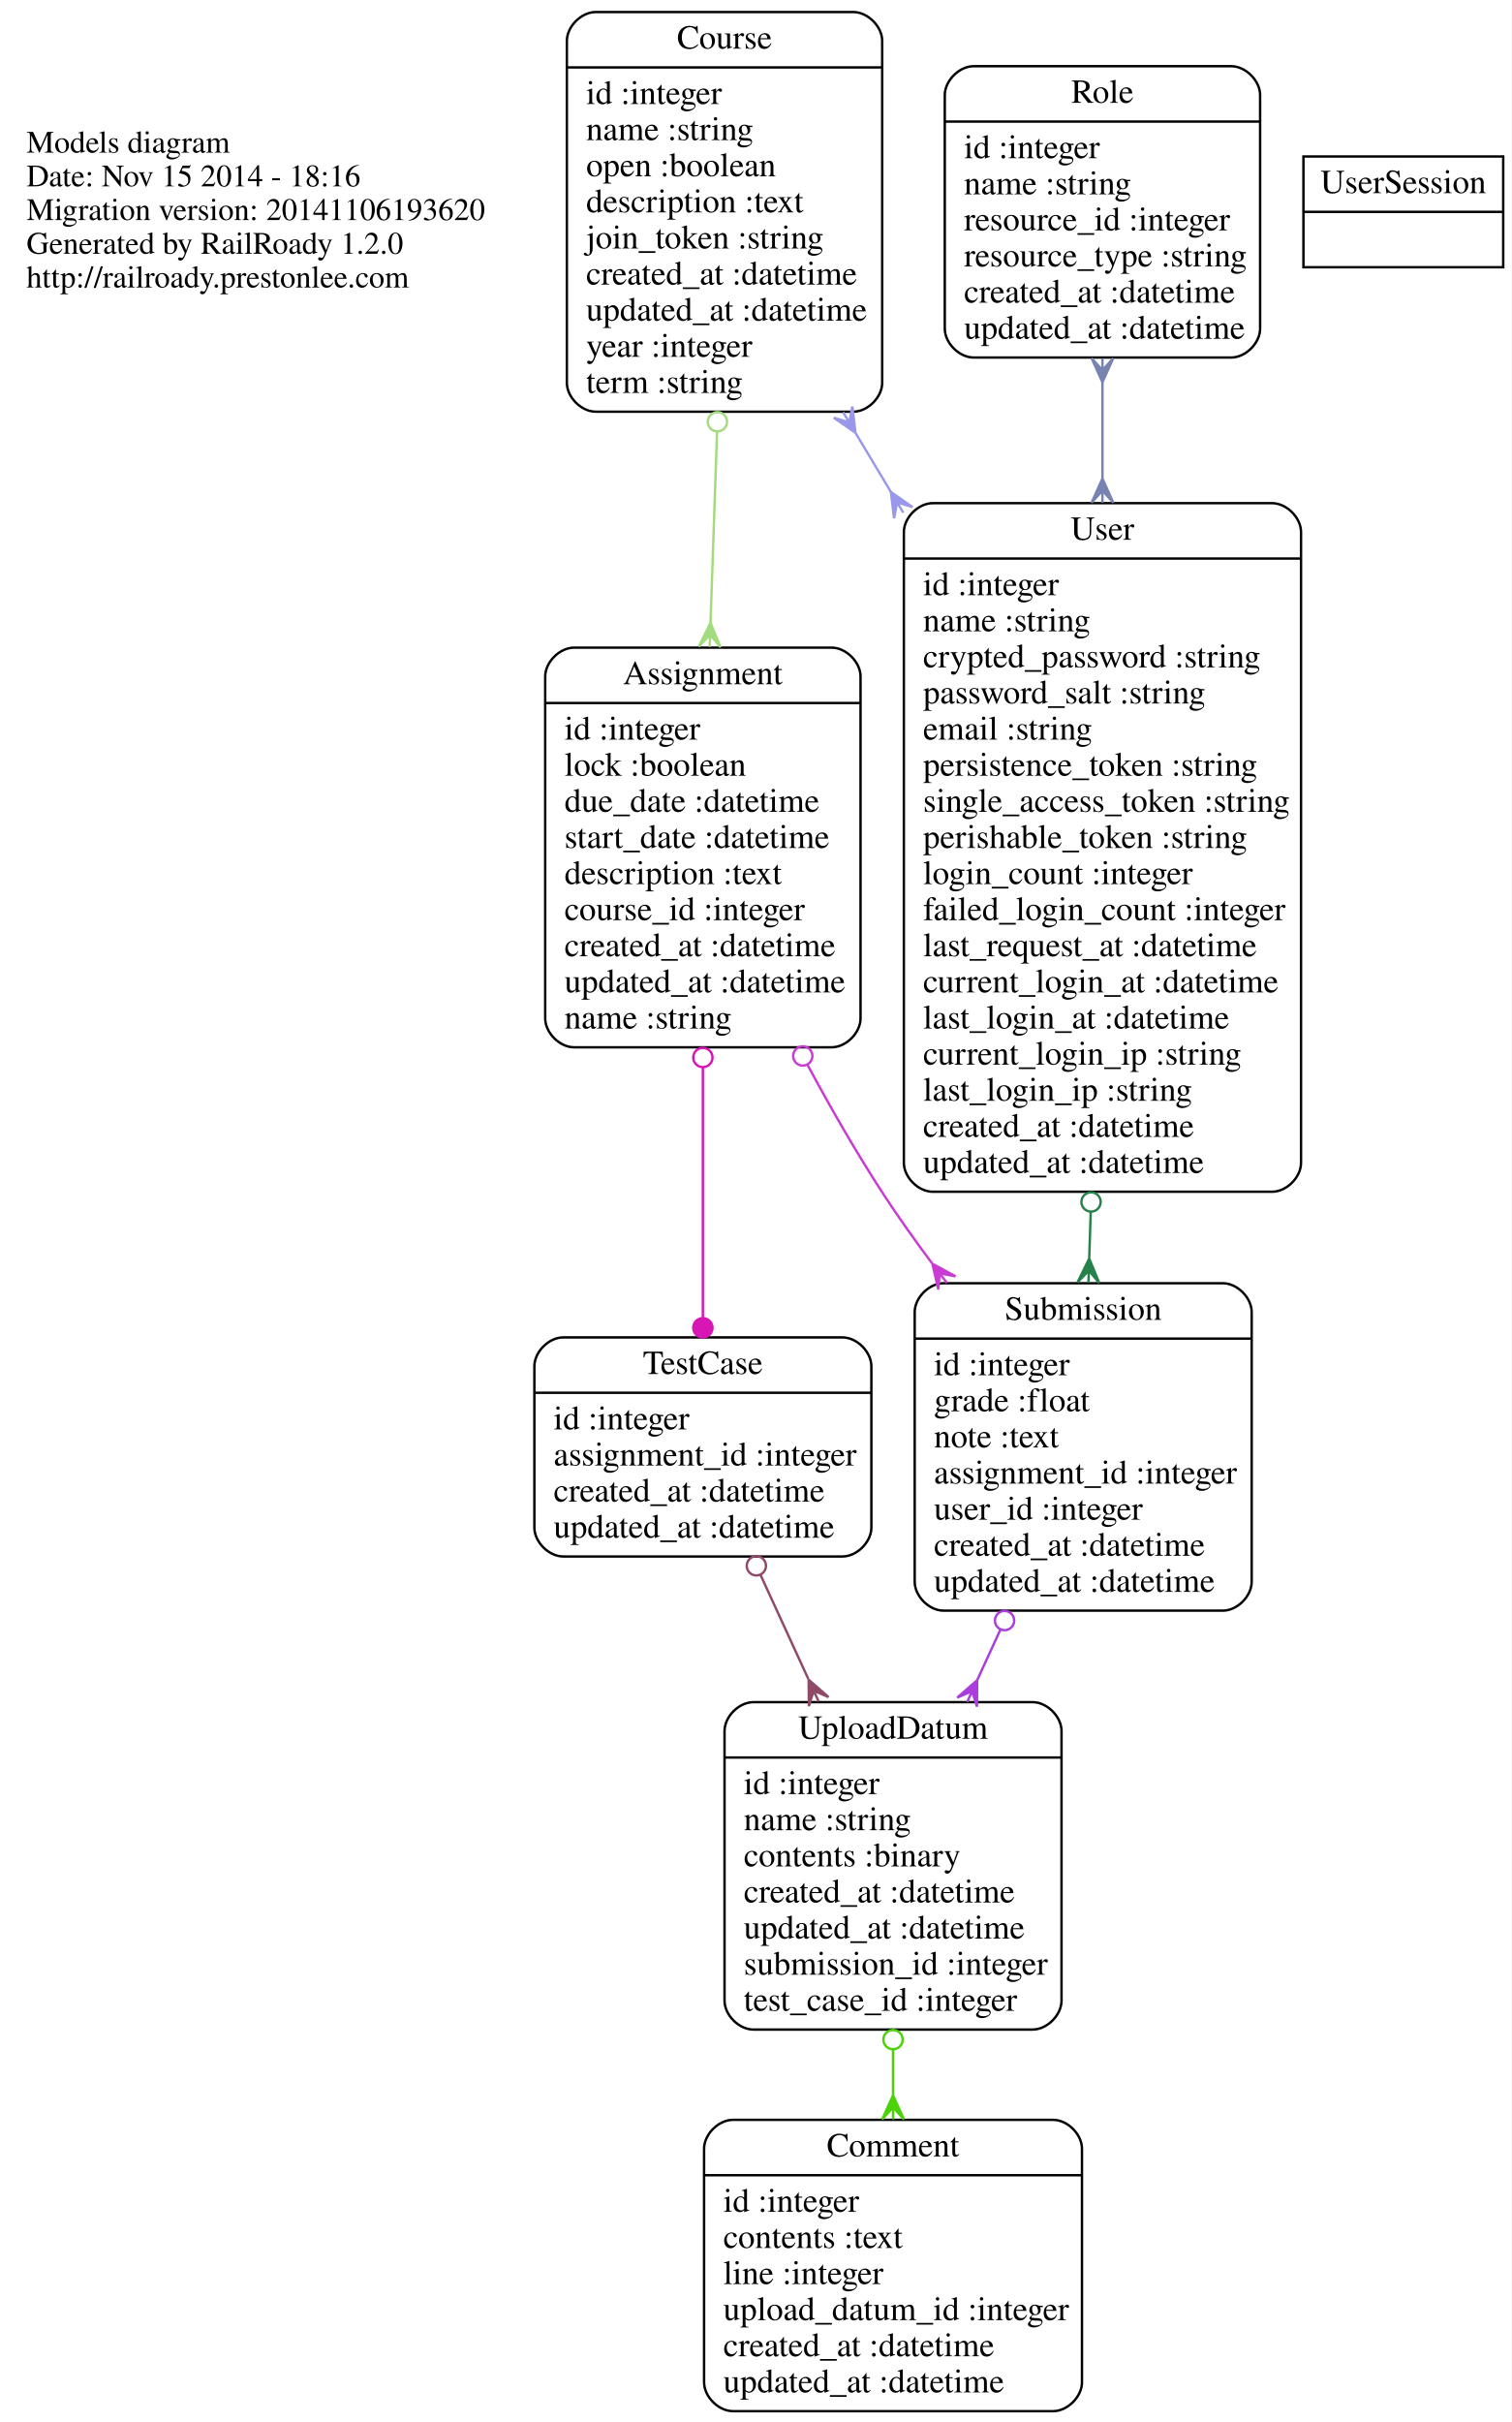
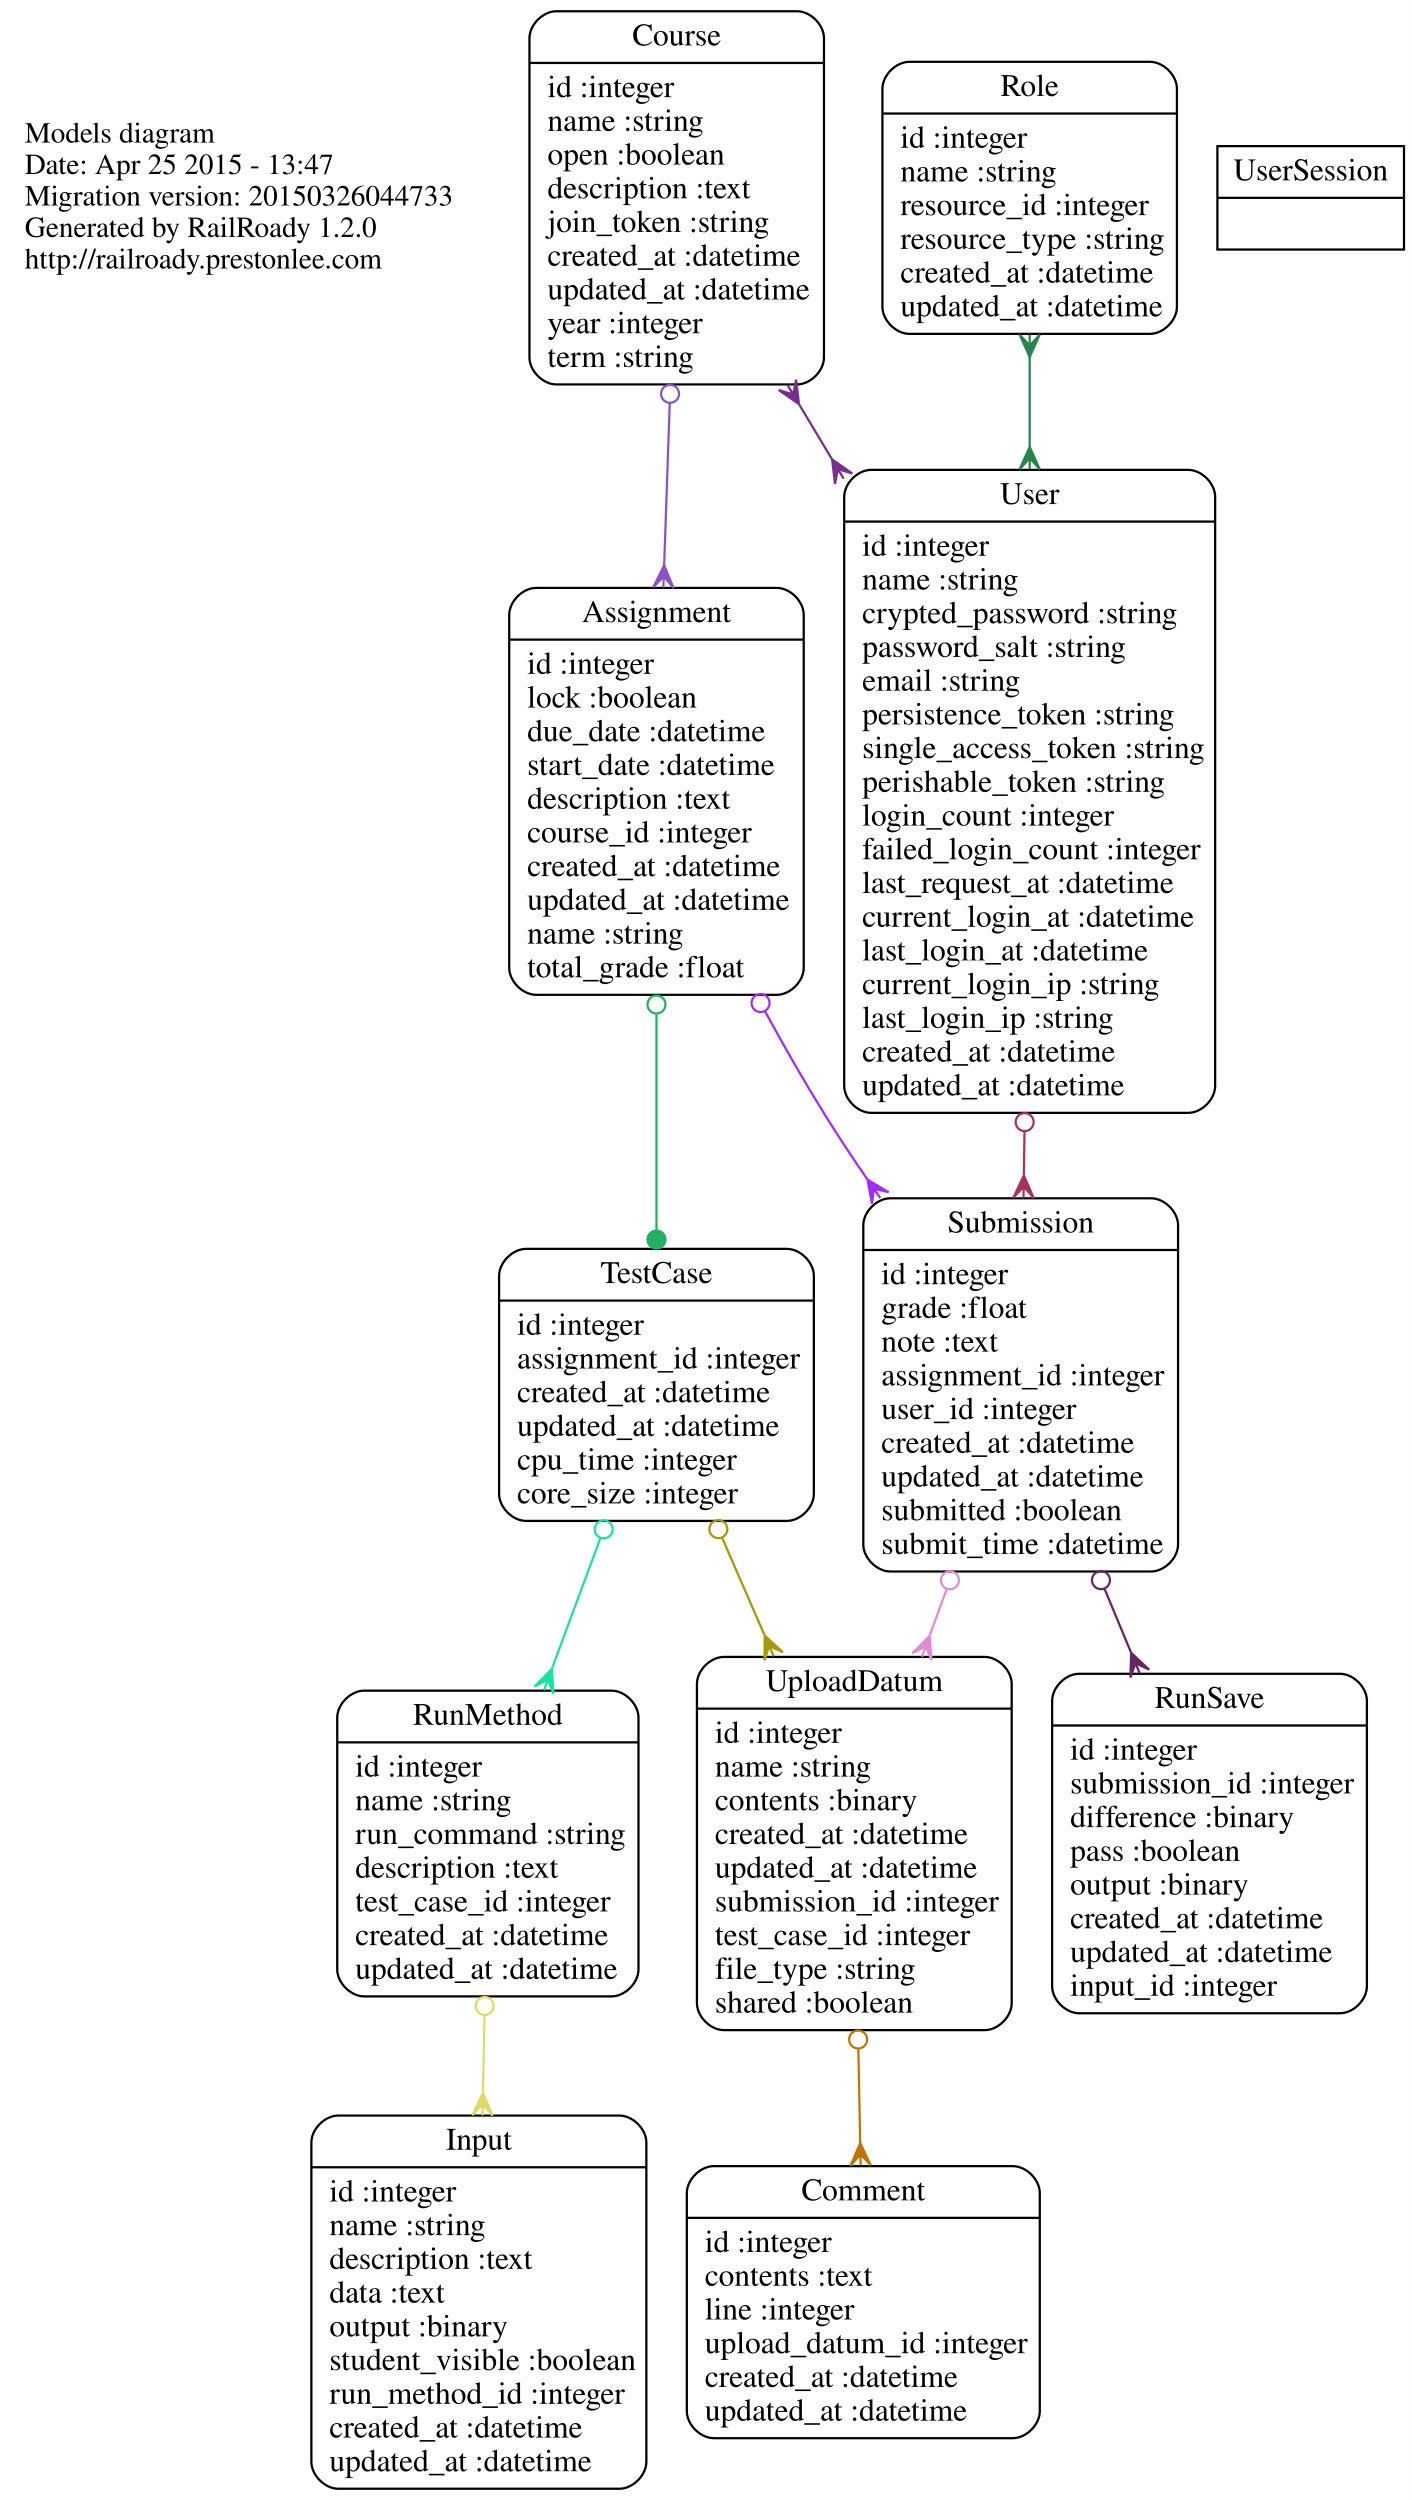
- <svg xmlns="http://www.w3.org/2000/svg" width="628pt" height="1006pt" viewBox="0.00 0.00 628.00 1006.00">
-   <g id="graph0" class="graph" transform="scale(1 1) rotate(0) translate(4 1002)">
-     <polygon fill="white" stroke="none" points="-4,4 -4,-1002 624,-1002 624,4 -4,4" />
+ <svg xmlns="http://www.w3.org/2000/svg" width="628pt" height="1112pt" viewBox="0.00 0.00 628.00 1112.00">
+   <g id="graph0" class="graph" transform="scale(1 1) rotate(0) translate(4 1108)">
+     <polygon fill="white" stroke="none" points="-4,4 -4,-1108 624,-1108 624,4 -4,4" />
    <g id="node1" class="node">
-       <text text-anchor="start" x="7" y="-938.6" font-family="Times,serif" font-size="13.00">Models diagram</text>
-       <text text-anchor="start" x="7" y="-924.6" font-family="Times,serif" font-size="13.00">Date: Nov 15 2014 - 18:16</text>
-       <text text-anchor="start" x="7" y="-910.6" font-family="Times,serif" font-size="13.00">Migration version: 20141106193620</text>
-       <text text-anchor="start" x="7" y="-896.6" font-family="Times,serif" font-size="13.00">Generated by RailRoady 1.2.0</text>
-       <text text-anchor="start" x="7" y="-882.6" font-family="Times,serif" font-size="13.00">http://railroady.prestonlee.com</text>
+       <text text-anchor="start" x="7" y="-1044.6" font-family="Times,serif" font-size="13.00">Models diagram</text>
+       <text text-anchor="start" x="7" y="-1030.6" font-family="Times,serif" font-size="13.00">Date: Apr 25 2015 - 13:47</text>
+       <text text-anchor="start" x="7" y="-1016.6" font-family="Times,serif" font-size="13.00">Migration version: 20150326044733</text>
+       <text text-anchor="start" x="7" y="-1002.6" font-family="Times,serif" font-size="13.00">Generated by RailRoady 1.2.0</text>
+       <text text-anchor="start" x="7" y="-988.6" font-family="Times,serif" font-size="13.00">http://railroady.prestonlee.com</text>
    </g>
    <g id="node2" class="node">
-       <path fill="none" stroke="black" d="M388,-333C388,-333 504,-333 504,-333 510,-333 516,-339 516,-345 516,-345 516,-457 516,-457 516,-463 510,-469 504,-469 504,-469 388,-469 388,-469 382,-469 376,-463 376,-457 376,-457 376,-345 376,-345 376,-339 382,-333 388,-333" />
-       <text text-anchor="middle" x="446" y="-453.8" font-family="Times,serif" font-size="14.00">Submission</text>
-       <polyline fill="none" stroke="black" points="376,-446 516,-446 " />
-       <text text-anchor="start" x="384" y="-430.8" font-family="Times,serif" font-size="14.00">id :integer</text>
-       <text text-anchor="start" x="384" y="-415.8" font-family="Times,serif" font-size="14.00">grade :float</text>
-       <text text-anchor="start" x="384" y="-400.8" font-family="Times,serif" font-size="14.00">note :text</text>
-       <text text-anchor="start" x="384" y="-385.8" font-family="Times,serif" font-size="14.00">assignment_id :integer</text>
-       <text text-anchor="start" x="384" y="-370.8" font-family="Times,serif" font-size="14.00">user_id :integer</text>
-       <text text-anchor="start" x="384" y="-355.8" font-family="Times,serif" font-size="14.00">created_at :datetime</text>
-       <text text-anchor="start" x="384" y="-340.8" font-family="Times,serif" font-size="14.00">updated_at :datetime</text>
+       <path fill="none" stroke="black" d="M392,-409C392,-409 508,-409 508,-409 514,-409 520,-415 520,-421 520,-421 520,-563 520,-563 520,-569 514,-575 508,-575 508,-575 392,-575 392,-575 386,-575 380,-569 380,-563 380,-563 380,-421 380,-421 380,-415 386,-409 392,-409" />
+       <text text-anchor="middle" x="450" y="-559.8" font-family="Times,serif" font-size="14.00">Submission</text>
+       <polyline fill="none" stroke="black" points="380,-552 520,-552 " />
+       <text text-anchor="start" x="388" y="-536.8" font-family="Times,serif" font-size="14.00">id :integer</text>
+       <text text-anchor="start" x="388" y="-521.8" font-family="Times,serif" font-size="14.00">grade :float</text>
+       <text text-anchor="start" x="388" y="-506.8" font-family="Times,serif" font-size="14.00">note :text</text>
+       <text text-anchor="start" x="388" y="-491.8" font-family="Times,serif" font-size="14.00">assignment_id :integer</text>
+       <text text-anchor="start" x="388" y="-476.8" font-family="Times,serif" font-size="14.00">user_id :integer</text>
+       <text text-anchor="start" x="388" y="-461.8" font-family="Times,serif" font-size="14.00">created_at :datetime</text>
+       <text text-anchor="start" x="388" y="-446.8" font-family="Times,serif" font-size="14.00">updated_at :datetime</text>
+       <text text-anchor="start" x="388" y="-431.8" font-family="Times,serif" font-size="14.00">submitted :boolean</text>
+       <text text-anchor="start" x="388" y="-416.8" font-family="Times,serif" font-size="14.00">submit_time :datetime</text>
+     </g>
+     <g id="node3" class="node">
+       <path fill="none" stroke="black" d="M476,-212.5C476,-212.5 592,-212.5 592,-212.5 598,-212.5 604,-218.5 604,-224.5 604,-224.5 604,-351.5 604,-351.5 604,-357.5 598,-363.5 592,-363.5 592,-363.5 476,-363.5 476,-363.5 470,-363.5 464,-357.5 464,-351.5 464,-351.5 464,-224.5 464,-224.5 464,-218.5 470,-212.5 476,-212.5" />
+       <text text-anchor="middle" x="534" y="-348.3" font-family="Times,serif" font-size="14.00">RunSave</text>
+       <polyline fill="none" stroke="black" points="464,-340.5 604,-340.5 " />
+       <text text-anchor="start" x="472" y="-325.3" font-family="Times,serif" font-size="14.00">id :integer</text>
+       <text text-anchor="start" x="472" y="-310.3" font-family="Times,serif" font-size="14.00">submission_id :integer</text>
+       <text text-anchor="start" x="472" y="-295.3" font-family="Times,serif" font-size="14.00">difference :binary</text>
+       <text text-anchor="start" x="472" y="-280.3" font-family="Times,serif" font-size="14.00">pass :boolean</text>
+       <text text-anchor="start" x="472" y="-265.3" font-family="Times,serif" font-size="14.00">output :binary</text>
+       <text text-anchor="start" x="472" y="-250.3" font-family="Times,serif" font-size="14.00">created_at :datetime</text>
+       <text text-anchor="start" x="472" y="-235.3" font-family="Times,serif" font-size="14.00">updated_at :datetime</text>
+       <text text-anchor="start" x="472" y="-220.3" font-family="Times,serif" font-size="14.00">input_id :integer</text>
+     </g>
+     <g id="edge2" class="edge">
+       <path fill="none" stroke="#642666" d="M487.245,-401.434C491.186,-391.957 495.183,-382.345 499.096,-372.936" />
+       <ellipse fill="none" stroke="#642666" cx="485.702" cy="-405.145" rx="4" ry="4" />
+       <polygon fill="#642666" stroke="#642666" points="499.135,-372.841 507.13,-365.335 501.055,-368.224 502.975,-363.608 502.975,-363.608 502.975,-363.608 501.055,-368.224 498.82,-361.88 499.135,-372.841 499.135,-372.841" />
+     </g>
+     <g id="node11" class="node">
+       <path fill="none" stroke="black" d="M318,-205C318,-205 434,-205 434,-205 440,-205 446,-211 446,-217 446,-217 446,-359 446,-359 446,-365 440,-371 434,-371 434,-371 318,-371 318,-371 312,-371 306,-365 306,-359 306,-359 306,-217 306,-217 306,-211 312,-205 318,-205" />
+       <text text-anchor="middle" x="376" y="-355.8" font-family="Times,serif" font-size="14.00">UploadDatum</text>
+       <polyline fill="none" stroke="black" points="306,-348 446,-348 " />
+       <text text-anchor="start" x="314" y="-332.8" font-family="Times,serif" font-size="14.00">id :integer</text>
+       <text text-anchor="start" x="314" y="-317.8" font-family="Times,serif" font-size="14.00">name :string</text>
+       <text text-anchor="start" x="314" y="-302.8" font-family="Times,serif" font-size="14.00">contents :binary</text>
+       <text text-anchor="start" x="314" y="-287.8" font-family="Times,serif" font-size="14.00">created_at :datetime</text>
+       <text text-anchor="start" x="314" y="-272.8" font-family="Times,serif" font-size="14.00">updated_at :datetime</text>
+       <text text-anchor="start" x="314" y="-257.8" font-family="Times,serif" font-size="14.00">submission_id :integer</text>
+       <text text-anchor="start" x="314" y="-242.8" font-family="Times,serif" font-size="14.00">test_case_id :integer</text>
+       <text text-anchor="start" x="314" y="-227.8" font-family="Times,serif" font-size="14.00">file_type :string</text>
+       <text text-anchor="start" x="314" y="-212.8" font-family="Times,serif" font-size="14.00">shared :boolean</text>
+     </g>
+     <g id="edge1" class="edge">
+       <path fill="none" stroke="#de8dd2" d="M417.106,-401.209C414.639,-394.473 412.147,-387.67 409.674,-380.922" />
+       <ellipse fill="none" stroke="#de8dd2" cx="418.525" cy="-405.083" rx="4" ry="4" />
+       <polygon fill="#de8dd2" stroke="#de8dd2" points="409.512,-380.478 410.297,-369.54 407.792,-375.783 406.072,-371.088 406.072,-371.088 406.072,-371.088 407.792,-375.783 401.847,-372.636 409.512,-380.478 409.512,-380.478" />
+     </g>
+     <g id="node4" class="node">
+       <path fill="none" stroke="black" d="M158,-220C158,-220 268,-220 268,-220 274,-220 280,-226 280,-232 280,-232 280,-344 280,-344 280,-350 274,-356 268,-356 268,-356 158,-356 158,-356 152,-356 146,-350 146,-344 146,-344 146,-232 146,-232 146,-226 152,-220 158,-220" />
+       <text text-anchor="middle" x="213" y="-340.8" font-family="Times,serif" font-size="14.00">RunMethod</text>
+       <polyline fill="none" stroke="black" points="146,-333 280,-333 " />
+       <text text-anchor="start" x="154" y="-317.8" font-family="Times,serif" font-size="14.00">id :integer</text>
+       <text text-anchor="start" x="154" y="-302.8" font-family="Times,serif" font-size="14.00">name :string</text>
+       <text text-anchor="start" x="154" y="-287.8" font-family="Times,serif" font-size="14.00">run_command :string</text>
+       <text text-anchor="start" x="154" y="-272.8" font-family="Times,serif" font-size="14.00">description :text</text>
+       <text text-anchor="start" x="154" y="-257.8" font-family="Times,serif" font-size="14.00">test_case_id :integer</text>
+       <text text-anchor="start" x="154" y="-242.8" font-family="Times,serif" font-size="14.00">created_at :datetime</text>
+       <text text-anchor="start" x="154" y="-227.8" font-family="Times,serif" font-size="14.00">updated_at :datetime</text>
+     </g>
+     <g id="node10" class="node">
+       <path fill="none" stroke="black" d="M146.5,-1C146.5,-1 271.5,-1 271.5,-1 277.5,-1 283.5,-7 283.5,-13 283.5,-13 283.5,-155 283.5,-155 283.5,-161 277.5,-167 271.5,-167 271.5,-167 146.5,-167 146.5,-167 140.5,-167 134.5,-161 134.5,-155 134.5,-155 134.5,-13 134.5,-13 134.5,-7 140.5,-1 146.5,-1" />
+       <text text-anchor="middle" x="209" y="-151.8" font-family="Times,serif" font-size="14.00">Input</text>
+       <polyline fill="none" stroke="black" points="134.5,-144 283.5,-144 " />
+       <text text-anchor="start" x="142.5" y="-128.8" font-family="Times,serif" font-size="14.00">id :integer</text>
+       <text text-anchor="start" x="142.5" y="-113.8" font-family="Times,serif" font-size="14.00">name :string</text>
+       <text text-anchor="start" x="142.5" y="-98.8" font-family="Times,serif" font-size="14.00">description :text</text>
+       <text text-anchor="start" x="142.5" y="-83.8" font-family="Times,serif" font-size="14.00">data :text</text>
+       <text text-anchor="start" x="142.5" y="-68.8" font-family="Times,serif" font-size="14.00">output :binary</text>
+       <text text-anchor="start" x="142.5" y="-53.8" font-family="Times,serif" font-size="14.00">student_visible :boolean</text>
+       <text text-anchor="start" x="142.5" y="-38.8" font-family="Times,serif" font-size="14.00">run_method_id :integer</text>
+       <text text-anchor="start" x="142.5" y="-23.8" font-family="Times,serif" font-size="14.00">created_at :datetime</text>
+       <text text-anchor="start" x="142.5" y="-8.8" font-family="Times,serif" font-size="14.00">updated_at :datetime</text>
+     </g>
+     <g id="edge3" class="edge">
+       <path fill="none" stroke="#dfd968" d="M211.51,-211.733C211.287,-200.469 211.054,-188.747 210.825,-177.181" />
+       <ellipse fill="none" stroke="#dfd968" cx="211.589" cy="-215.738" rx="4" ry="4" />
+       <polygon fill="#dfd968" stroke="#dfd968" points="210.823,-177.07 215.124,-166.983 210.724,-172.071 210.625,-167.072 210.625,-167.072 210.625,-167.072 210.724,-172.071 206.126,-167.162 210.823,-177.07 210.823,-177.07" />
+     </g>
+     <g id="node5" class="node">
+       <path fill="none" stroke="black" d="M243.5,-937C243.5,-937 350.5,-937 350.5,-937 356.5,-937 362.5,-943 362.5,-949 362.5,-949 362.5,-1091 362.5,-1091 362.5,-1097 356.5,-1103 350.5,-1103 350.5,-1103 243.5,-1103 243.5,-1103 237.5,-1103 231.5,-1097 231.5,-1091 231.5,-1091 231.5,-949 231.5,-949 231.5,-943 237.5,-937 243.5,-937" />
+       <text text-anchor="middle" x="297" y="-1087.8" font-family="Times,serif" font-size="14.00">Course</text>
+       <polyline fill="none" stroke="black" points="231.5,-1080 362.5,-1080 " />
+       <text text-anchor="start" x="239.5" y="-1064.8" font-family="Times,serif" font-size="14.00">id :integer</text>
+       <text text-anchor="start" x="239.5" y="-1049.8" font-family="Times,serif" font-size="14.00">name :string</text>
+       <text text-anchor="start" x="239.5" y="-1034.8" font-family="Times,serif" font-size="14.00">open :boolean</text>
+       <text text-anchor="start" x="239.5" y="-1019.8" font-family="Times,serif" font-size="14.00">description :text</text>
+       <text text-anchor="start" x="239.5" y="-1004.8" font-family="Times,serif" font-size="14.00">join_token :string</text>
+       <text text-anchor="start" x="239.5" y="-989.8" font-family="Times,serif" font-size="14.00">created_at :datetime</text>
+       <text text-anchor="start" x="239.5" y="-974.8" font-family="Times,serif" font-size="14.00">updated_at :datetime</text>
+       <text text-anchor="start" x="239.5" y="-959.8" font-family="Times,serif" font-size="14.00">year :integer</text>
+       <text text-anchor="start" x="239.5" y="-944.8" font-family="Times,serif" font-size="14.00">term :string</text>
    </g>
    <g id="node8" class="node">
-       <path fill="none" stroke="black" d="M309,-159C309,-159 425,-159 425,-159 431,-159 437,-165 437,-171 437,-171 437,-283 437,-283 437,-289 431,-295 425,-295 425,-295 309,-295 309,-295 303,-295 297,-289 297,-283 297,-283 297,-171 297,-171 297,-165 303,-159 309,-159" />
-       <text text-anchor="middle" x="367" y="-279.8" font-family="Times,serif" font-size="14.00">UploadDatum</text>
-       <polyline fill="none" stroke="black" points="297,-272 437,-272 " />
-       <text text-anchor="start" x="305" y="-256.8" font-family="Times,serif" font-size="14.00">id :integer</text>
-       <text text-anchor="start" x="305" y="-241.8" font-family="Times,serif" font-size="14.00">name :string</text>
-       <text text-anchor="start" x="305" y="-226.8" font-family="Times,serif" font-size="14.00">contents :binary</text>
-       <text text-anchor="start" x="305" y="-211.8" font-family="Times,serif" font-size="14.00">created_at :datetime</text>
-       <text text-anchor="start" x="305" y="-196.8" font-family="Times,serif" font-size="14.00">updated_at :datetime</text>
-       <text text-anchor="start" x="305" y="-181.8" font-family="Times,serif" font-size="14.00">submission_id :integer</text>
-       <text text-anchor="start" x="305" y="-166.8" font-family="Times,serif" font-size="14.00">test_case_id :integer</text>
-     </g>
-     <g id="edge1" class="edge">
-       <path fill="none" stroke="#aa3ddb" d="M411.662,-325.238C408.486,-318.325 405.266,-311.313 402.084,-304.386" />
-       <ellipse fill="none" stroke="#aa3ddb" cx="413.334" cy="-328.88" rx="4" ry="4" />
-       <polygon fill="#aa3ddb" stroke="#aa3ddb" points="401.951,-304.096 401.866,-293.13 399.864,-299.552 397.777,-295.009 397.777,-295.009 397.777,-295.009 399.864,-299.552 393.688,-296.887 401.951,-304.096 401.951,-304.096" />
-     </g>
-     <g id="node3" class="node">
-       <path fill="none" stroke="black" d="M243.5,-831C243.5,-831 350.5,-831 350.5,-831 356.5,-831 362.5,-837 362.5,-843 362.5,-843 362.5,-985 362.5,-985 362.5,-991 356.5,-997 350.5,-997 350.5,-997 243.5,-997 243.5,-997 237.5,-997 231.5,-991 231.5,-985 231.5,-985 231.5,-843 231.5,-843 231.5,-837 237.5,-831 243.5,-831" />
-       <text text-anchor="middle" x="297" y="-981.8" font-family="Times,serif" font-size="14.00">Course</text>
-       <polyline fill="none" stroke="black" points="231.5,-974 362.5,-974 " />
-       <text text-anchor="start" x="239.5" y="-958.8" font-family="Times,serif" font-size="14.00">id :integer</text>
-       <text text-anchor="start" x="239.5" y="-943.8" font-family="Times,serif" font-size="14.00">name :string</text>
-       <text text-anchor="start" x="239.5" y="-928.8" font-family="Times,serif" font-size="14.00">open :boolean</text>
-       <text text-anchor="start" x="239.5" y="-913.8" font-family="Times,serif" font-size="14.00">description :text</text>
-       <text text-anchor="start" x="239.5" y="-898.8" font-family="Times,serif" font-size="14.00">join_token :string</text>
-       <text text-anchor="start" x="239.5" y="-883.8" font-family="Times,serif" font-size="14.00">created_at :datetime</text>
-       <text text-anchor="start" x="239.5" y="-868.8" font-family="Times,serif" font-size="14.00">updated_at :datetime</text>
-       <text text-anchor="start" x="239.5" y="-853.8" font-family="Times,serif" font-size="14.00">year :integer</text>
-       <text text-anchor="start" x="239.5" y="-838.8" font-family="Times,serif" font-size="14.00">term :string</text>
+       <path fill="none" stroke="black" d="M234.5,-665.5C234.5,-665.5 341.5,-665.5 341.5,-665.5 347.5,-665.5 353.5,-671.5 353.5,-677.5 353.5,-677.5 353.5,-834.5 353.5,-834.5 353.5,-840.5 347.5,-846.5 341.5,-846.5 341.5,-846.5 234.5,-846.5 234.5,-846.5 228.5,-846.5 222.5,-840.5 222.5,-834.5 222.5,-834.5 222.5,-677.5 222.5,-677.5 222.5,-671.5 228.5,-665.5 234.5,-665.5" />
+       <text text-anchor="middle" x="288" y="-831.3" font-family="Times,serif" font-size="14.00">Assignment</text>
+       <polyline fill="none" stroke="black" points="222.5,-823.5 353.5,-823.5 " />
+       <text text-anchor="start" x="230.5" y="-808.3" font-family="Times,serif" font-size="14.00">id :integer</text>
+       <text text-anchor="start" x="230.5" y="-793.3" font-family="Times,serif" font-size="14.00">lock :boolean</text>
+       <text text-anchor="start" x="230.5" y="-778.3" font-family="Times,serif" font-size="14.00">due_date :datetime</text>
+       <text text-anchor="start" x="230.5" y="-763.3" font-family="Times,serif" font-size="14.00">start_date :datetime</text>
+       <text text-anchor="start" x="230.5" y="-748.3" font-family="Times,serif" font-size="14.00">description :text</text>
+       <text text-anchor="start" x="230.5" y="-733.3" font-family="Times,serif" font-size="14.00">course_id :integer</text>
+       <text text-anchor="start" x="230.5" y="-718.3" font-family="Times,serif" font-size="14.00">created_at :datetime</text>
+       <text text-anchor="start" x="230.5" y="-703.3" font-family="Times,serif" font-size="14.00">updated_at :datetime</text>
+       <text text-anchor="start" x="230.5" y="-688.3" font-family="Times,serif" font-size="14.00">name :string</text>
+       <text text-anchor="start" x="230.5" y="-673.3" font-family="Times,serif" font-size="14.00">total_grade :float</text>
+     </g>
+     <g id="edge5" class="edge">
+       <path fill="none" stroke="#8a53c2" d="M293.897,-928.668C293.099,-905.445 292.236,-880.328 291.423,-856.662" />
+       <ellipse fill="none" stroke="#8a53c2" cx="294.04" cy="-932.823" rx="4" ry="4" />
+       <polygon fill="#8a53c2" stroke="#8a53c2" points="291.422,-856.611 295.576,-846.463 291.25,-851.614 291.078,-846.617 291.078,-846.617 291.078,-846.617 291.25,-851.614 286.581,-846.772 291.422,-856.611 291.422,-856.611" />
+     </g>
+     <g id="node13" class="node">
+       <path fill="none" stroke="black" d="M383.5,-613C383.5,-613 524.5,-613 524.5,-613 530.5,-613 536.5,-619 536.5,-625 536.5,-625 536.5,-887 536.5,-887 536.5,-893 530.5,-899 524.5,-899 524.5,-899 383.5,-899 383.5,-899 377.5,-899 371.5,-893 371.5,-887 371.5,-887 371.5,-625 371.5,-625 371.5,-619 377.5,-613 383.5,-613" />
+       <text text-anchor="middle" x="454" y="-883.8" font-family="Times,serif" font-size="14.00">User</text>
+       <polyline fill="none" stroke="black" points="371.5,-876 536.5,-876 " />
+       <text text-anchor="start" x="379.5" y="-860.8" font-family="Times,serif" font-size="14.00">id :integer</text>
+       <text text-anchor="start" x="379.5" y="-845.8" font-family="Times,serif" font-size="14.00">name :string</text>
+       <text text-anchor="start" x="379.5" y="-830.8" font-family="Times,serif" font-size="14.00">crypted_password :string</text>
+       <text text-anchor="start" x="379.5" y="-815.8" font-family="Times,serif" font-size="14.00">password_salt :string</text>
+       <text text-anchor="start" x="379.5" y="-800.8" font-family="Times,serif" font-size="14.00">email :string</text>
+       <text text-anchor="start" x="379.5" y="-785.8" font-family="Times,serif" font-size="14.00">persistence_token :string</text>
+       <text text-anchor="start" x="379.5" y="-770.8" font-family="Times,serif" font-size="14.00">single_access_token :string</text>
+       <text text-anchor="start" x="379.5" y="-755.8" font-family="Times,serif" font-size="14.00">perishable_token :string</text>
+       <text text-anchor="start" x="379.5" y="-740.8" font-family="Times,serif" font-size="14.00">login_count :integer</text>
+       <text text-anchor="start" x="379.5" y="-725.8" font-family="Times,serif" font-size="14.00">failed_login_count :integer</text>
+       <text text-anchor="start" x="379.5" y="-710.8" font-family="Times,serif" font-size="14.00">last_request_at :datetime</text>
+       <text text-anchor="start" x="379.5" y="-695.8" font-family="Times,serif" font-size="14.00">current_login_at :datetime</text>
+       <text text-anchor="start" x="379.5" y="-680.8" font-family="Times,serif" font-size="14.00">last_login_at :datetime</text>
+       <text text-anchor="start" x="379.5" y="-665.8" font-family="Times,serif" font-size="14.00">current_login_ip :string</text>
+       <text text-anchor="start" x="379.5" y="-650.8" font-family="Times,serif" font-size="14.00">last_login_ip :string</text>
+       <text text-anchor="start" x="379.5" y="-635.8" font-family="Times,serif" font-size="14.00">created_at :datetime</text>
+       <text text-anchor="start" x="379.5" y="-620.8" font-family="Times,serif" font-size="14.00">updated_at :datetime</text>
+     </g>
+     <g id="edge4" class="edge">
+       <path fill="none" stroke="#782f8b" d="M351.561,-927.949C356.311,-920.023 361.189,-911.881 366.118,-903.656" />
+       <polygon fill="#782f8b" stroke="#782f8b" points="351.385,-928.243 342.385,-934.507 348.815,-932.531 346.245,-936.82 346.245,-936.82 346.245,-936.82 348.815,-932.531 350.105,-939.133 351.385,-928.243 351.385,-928.243" />
+       <polygon fill="#782f8b" stroke="#782f8b" points="366.129,-903.637 375.13,-897.373 368.7,-899.348 371.27,-895.06 371.27,-895.06 371.27,-895.06 368.7,-899.348 367.41,-892.746 366.129,-903.637 366.129,-903.637" />
    </g>
    <g id="node6" class="node">
-       <path fill="none" stroke="black" d="M234.5,-567C234.5,-567 341.5,-567 341.5,-567 347.5,-567 353.5,-573 353.5,-579 353.5,-579 353.5,-721 353.5,-721 353.5,-727 347.5,-733 341.5,-733 341.5,-733 234.5,-733 234.5,-733 228.5,-733 222.5,-727 222.5,-721 222.5,-721 222.5,-579 222.5,-579 222.5,-573 228.5,-567 234.5,-567" />
-       <text text-anchor="middle" x="288" y="-717.8" font-family="Times,serif" font-size="14.00">Assignment</text>
-       <polyline fill="none" stroke="black" points="222.5,-710 353.5,-710 " />
-       <text text-anchor="start" x="230.5" y="-694.8" font-family="Times,serif" font-size="14.00">id :integer</text>
-       <text text-anchor="start" x="230.5" y="-679.8" font-family="Times,serif" font-size="14.00">lock :boolean</text>
-       <text text-anchor="start" x="230.5" y="-664.8" font-family="Times,serif" font-size="14.00">due_date :datetime</text>
-       <text text-anchor="start" x="230.5" y="-649.8" font-family="Times,serif" font-size="14.00">start_date :datetime</text>
-       <text text-anchor="start" x="230.5" y="-634.8" font-family="Times,serif" font-size="14.00">description :text</text>
-       <text text-anchor="start" x="230.5" y="-619.8" font-family="Times,serif" font-size="14.00">course_id :integer</text>
-       <text text-anchor="start" x="230.5" y="-604.8" font-family="Times,serif" font-size="14.00">created_at :datetime</text>
-       <text text-anchor="start" x="230.5" y="-589.8" font-family="Times,serif" font-size="14.00">updated_at :datetime</text>
-       <text text-anchor="start" x="230.5" y="-574.8" font-family="Times,serif" font-size="14.00">name :string</text>
-     </g>
-     <g id="edge3" class="edge">
-       <path fill="none" stroke="#a4db7e" d="M293.899,-822.722C293.019,-797.113 292.06,-769.198 291.176,-743.462" />
-       <ellipse fill="none" stroke="#a4db7e" cx="294.04" cy="-826.823" rx="4" ry="4" />
-       <polygon fill="#a4db7e" stroke="#a4db7e" points="291.172,-743.332 295.326,-733.184 291,-738.335 290.828,-733.338 290.828,-733.338 290.828,-733.338 291,-738.335 286.331,-733.493 291.172,-743.332 291.172,-743.332" />
-     </g>
-     <g id="node10" class="node">
-       <path fill="none" stroke="black" d="M383.5,-507C383.5,-507 524.5,-507 524.5,-507 530.5,-507 536.5,-513 536.5,-519 536.5,-519 536.5,-781 536.5,-781 536.5,-787 530.5,-793 524.5,-793 524.5,-793 383.5,-793 383.5,-793 377.5,-793 371.5,-787 371.5,-781 371.5,-781 371.5,-519 371.5,-519 371.5,-513 377.5,-507 383.5,-507" />
-       <text text-anchor="middle" x="454" y="-777.8" font-family="Times,serif" font-size="14.00">User</text>
-       <polyline fill="none" stroke="black" points="371.5,-770 536.5,-770 " />
-       <text text-anchor="start" x="379.5" y="-754.8" font-family="Times,serif" font-size="14.00">id :integer</text>
-       <text text-anchor="start" x="379.5" y="-739.8" font-family="Times,serif" font-size="14.00">name :string</text>
-       <text text-anchor="start" x="379.5" y="-724.8" font-family="Times,serif" font-size="14.00">crypted_password :string</text>
-       <text text-anchor="start" x="379.5" y="-709.8" font-family="Times,serif" font-size="14.00">password_salt :string</text>
-       <text text-anchor="start" x="379.5" y="-694.8" font-family="Times,serif" font-size="14.00">email :string</text>
-       <text text-anchor="start" x="379.5" y="-679.8" font-family="Times,serif" font-size="14.00">persistence_token :string</text>
-       <text text-anchor="start" x="379.5" y="-664.8" font-family="Times,serif" font-size="14.00">single_access_token :string</text>
-       <text text-anchor="start" x="379.5" y="-649.8" font-family="Times,serif" font-size="14.00">perishable_token :string</text>
-       <text text-anchor="start" x="379.5" y="-634.8" font-family="Times,serif" font-size="14.00">login_count :integer</text>
-       <text text-anchor="start" x="379.5" y="-619.8" font-family="Times,serif" font-size="14.00">failed_login_count :integer</text>
-       <text text-anchor="start" x="379.5" y="-604.8" font-family="Times,serif" font-size="14.00">last_request_at :datetime</text>
-       <text text-anchor="start" x="379.5" y="-589.8" font-family="Times,serif" font-size="14.00">current_login_at :datetime</text>
-       <text text-anchor="start" x="379.5" y="-574.8" font-family="Times,serif" font-size="14.00">last_login_at :datetime</text>
-       <text text-anchor="start" x="379.5" y="-559.8" font-family="Times,serif" font-size="14.00">current_login_ip :string</text>
-       <text text-anchor="start" x="379.5" y="-544.8" font-family="Times,serif" font-size="14.00">last_login_ip :string</text>
-       <text text-anchor="start" x="379.5" y="-529.8" font-family="Times,serif" font-size="14.00">created_at :datetime</text>
-       <text text-anchor="start" x="379.5" y="-514.8" font-family="Times,serif" font-size="14.00">updated_at :datetime</text>
-     </g>
-     <g id="edge2" class="edge">
-       <path fill="none" stroke="#9a98ea" d="M351.561,-821.949C356.311,-814.023 361.189,-805.881 366.118,-797.656" />
-       <polygon fill="#9a98ea" stroke="#9a98ea" points="351.385,-822.243 342.385,-828.507 348.815,-826.531 346.245,-830.82 346.245,-830.82 346.245,-830.82 348.815,-826.531 350.105,-833.133 351.385,-822.243 351.385,-822.243" />
-       <polygon fill="#9a98ea" stroke="#9a98ea" points="366.129,-797.637 375.13,-791.373 368.7,-793.348 371.27,-789.06 371.27,-789.06 371.27,-789.06 368.7,-793.348 367.41,-786.746 366.129,-797.637 366.129,-797.637" />
-     </g>
-     <g id="node4" class="node">
-       <path fill="none" stroke="black" d="M300.5,-0.5C300.5,-0.5 433.5,-0.5 433.5,-0.5 439.5,-0.5 445.5,-6.5 445.5,-12.5 445.5,-12.5 445.5,-109.5 445.5,-109.5 445.5,-115.5 439.5,-121.5 433.5,-121.5 433.5,-121.5 300.5,-121.5 300.5,-121.5 294.5,-121.5 288.5,-115.5 288.5,-109.5 288.5,-109.5 288.5,-12.5 288.5,-12.5 288.5,-6.5 294.5,-0.5 300.5,-0.5" />
-       <text text-anchor="middle" x="367" y="-106.3" font-family="Times,serif" font-size="14.00">Comment</text>
-       <polyline fill="none" stroke="black" points="288.5,-98.5 445.5,-98.5 " />
-       <text text-anchor="start" x="296.5" y="-83.3" font-family="Times,serif" font-size="14.00">id :integer</text>
-       <text text-anchor="start" x="296.5" y="-68.3" font-family="Times,serif" font-size="14.00">contents :text</text>
-       <text text-anchor="start" x="296.5" y="-53.3" font-family="Times,serif" font-size="14.00">line :integer</text>
-       <text text-anchor="start" x="296.5" y="-38.3" font-family="Times,serif" font-size="14.00">upload_datum_id :integer</text>
-       <text text-anchor="start" x="296.5" y="-23.3" font-family="Times,serif" font-size="14.00">created_at :datetime</text>
-       <text text-anchor="start" x="296.5" y="-8.3" font-family="Times,serif" font-size="14.00">updated_at :datetime</text>
-     </g>
-     <g id="node5" class="node">
-       <path fill="none" stroke="black" d="M230,-355.5C230,-355.5 346,-355.5 346,-355.5 352,-355.5 358,-361.5 358,-367.5 358,-367.5 358,-434.5 358,-434.5 358,-440.5 352,-446.5 346,-446.5 346,-446.5 230,-446.5 230,-446.5 224,-446.5 218,-440.5 218,-434.5 218,-434.5 218,-367.5 218,-367.5 218,-361.5 224,-355.5 230,-355.5" />
-       <text text-anchor="middle" x="288" y="-431.3" font-family="Times,serif" font-size="14.00">TestCase</text>
-       <polyline fill="none" stroke="black" points="218,-423.5 358,-423.5 " />
-       <text text-anchor="start" x="226" y="-408.3" font-family="Times,serif" font-size="14.00">id :integer</text>
-       <text text-anchor="start" x="226" y="-393.3" font-family="Times,serif" font-size="14.00">assignment_id :integer</text>
-       <text text-anchor="start" x="226" y="-378.3" font-family="Times,serif" font-size="14.00">created_at :datetime</text>
-       <text text-anchor="start" x="226" y="-363.3" font-family="Times,serif" font-size="14.00">updated_at :datetime</text>
-     </g>
-     <g id="edge4" class="edge">
-       <path fill="none" stroke="#8f4a68" d="M311.976,-347.799C318.217,-334.211 325.073,-319.285 331.763,-304.718" />
-       <ellipse fill="none" stroke="#8f4a68" cx="310.22" cy="-351.623" rx="4" ry="4" />
-       <polygon fill="#8f4a68" stroke="#8f4a68" points="331.954,-304.303 340.217,-297.094 334.041,-299.759 336.128,-295.216 336.128,-295.216 336.128,-295.216 334.041,-299.759 332.038,-293.337 331.954,-304.303 331.954,-304.303" />
-     </g>
-     <g id="edge5" class="edge">
-       <path fill="none" stroke="#ca3bd4" d="M331.461,-559.728C341.223,-541.582 351.975,-522.89 363,-506 369.201,-496.499 376.078,-486.816 383.143,-477.37" />
-       <ellipse fill="none" stroke="#ca3bd4" cx="329.509" cy="-563.391" rx="4" ry="4" />
-       <polygon fill="#ca3bd4" stroke="#ca3bd4" points="383.343,-477.107 392.973,-471.861 386.365,-473.124 389.388,-469.141 389.388,-469.141 389.388,-469.141 386.365,-473.124 385.803,-466.421 383.343,-477.107 383.343,-477.107" />
+       <path fill="none" stroke="black" d="M313.5,-23.5C313.5,-23.5 446.5,-23.5 446.5,-23.5 452.5,-23.5 458.5,-29.5 458.5,-35.5 458.5,-35.5 458.5,-132.5 458.5,-132.5 458.5,-138.5 452.5,-144.5 446.5,-144.5 446.5,-144.5 313.5,-144.5 313.5,-144.5 307.5,-144.5 301.5,-138.5 301.5,-132.5 301.5,-132.5 301.5,-35.5 301.5,-35.5 301.5,-29.5 307.5,-23.5 313.5,-23.5" />
+       <text text-anchor="middle" x="380" y="-129.3" font-family="Times,serif" font-size="14.00">Comment</text>
+       <polyline fill="none" stroke="black" points="301.5,-121.5 458.5,-121.5 " />
+       <text text-anchor="start" x="309.5" y="-106.3" font-family="Times,serif" font-size="14.00">id :integer</text>
+       <text text-anchor="start" x="309.5" y="-91.3" font-family="Times,serif" font-size="14.00">contents :text</text>
+       <text text-anchor="start" x="309.5" y="-76.3" font-family="Times,serif" font-size="14.00">line :integer</text>
+       <text text-anchor="start" x="309.5" y="-61.3" font-family="Times,serif" font-size="14.00">upload_datum_id :integer</text>
+       <text text-anchor="start" x="309.5" y="-46.3" font-family="Times,serif" font-size="14.00">created_at :datetime</text>
+       <text text-anchor="start" x="309.5" y="-31.3" font-family="Times,serif" font-size="14.00">updated_at :datetime</text>
+     </g>
+     <g id="node7" class="node">
+       <path fill="none" stroke="black" d="M230,-431.5C230,-431.5 346,-431.5 346,-431.5 352,-431.5 358,-437.5 358,-443.5 358,-443.5 358,-540.5 358,-540.5 358,-546.5 352,-552.5 346,-552.5 346,-552.5 230,-552.5 230,-552.5 224,-552.5 218,-546.5 218,-540.5 218,-540.5 218,-443.5 218,-443.5 218,-437.5 224,-431.5 230,-431.5" />
+       <text text-anchor="middle" x="288" y="-537.3" font-family="Times,serif" font-size="14.00">TestCase</text>
+       <polyline fill="none" stroke="black" points="218,-529.5 358,-529.5 " />
+       <text text-anchor="start" x="226" y="-514.3" font-family="Times,serif" font-size="14.00">id :integer</text>
+       <text text-anchor="start" x="226" y="-499.3" font-family="Times,serif" font-size="14.00">assignment_id :integer</text>
+       <text text-anchor="start" x="226" y="-484.3" font-family="Times,serif" font-size="14.00">created_at :datetime</text>
+       <text text-anchor="start" x="226" y="-469.3" font-family="Times,serif" font-size="14.00">updated_at :datetime</text>
+       <text text-anchor="start" x="226" y="-454.3" font-family="Times,serif" font-size="14.00">cpu_time :integer</text>
+       <text text-anchor="start" x="226" y="-439.3" font-family="Times,serif" font-size="14.00">core_size :integer</text>
+     </g>
+     <g id="edge7" class="edge">
+       <path fill="none" stroke="#19e2a4" d="M263.085,-423.896C256.174,-405.283 248.618,-384.931 241.518,-365.809" />
+       <ellipse fill="none" stroke="#19e2a4" cx="264.511" cy="-427.736" rx="4" ry="4" />
+       <polygon fill="#19e2a4" stroke="#19e2a4" points="241.445,-365.611 242.183,-354.67 239.705,-360.924 237.964,-356.237 237.964,-356.237 237.964,-356.237 239.705,-360.924 233.746,-357.803 241.445,-365.611 241.445,-365.611" />
    </g>
    <g id="edge6" class="edge">
-       <path fill="none" stroke="#d716b5" d="M288,-558.676C288,-523.755 288,-485.013 288,-454.79" />
-       <ellipse fill="none" stroke="#d716b5" cx="288" cy="-562.753" rx="4" ry="4" />
-       <ellipse fill="#d716b5" stroke="#d716b5" cx="288" cy="-450.502" rx="4" ry="4" />
-     </g>
-     <g id="node7" class="node">
-       <path fill="none" stroke="black" d="M400.5,-853.5C400.5,-853.5 507.5,-853.5 507.5,-853.5 513.5,-853.5 519.5,-859.5 519.5,-865.5 519.5,-865.5 519.5,-962.5 519.5,-962.5 519.5,-968.5 513.5,-974.5 507.5,-974.5 507.5,-974.5 400.5,-974.5 400.5,-974.5 394.5,-974.5 388.5,-968.5 388.5,-962.5 388.5,-962.5 388.5,-865.5 388.5,-865.5 388.5,-859.5 394.5,-853.5 400.5,-853.5" />
-       <text text-anchor="middle" x="454" y="-959.3" font-family="Times,serif" font-size="14.00">Role</text>
-       <polyline fill="none" stroke="black" points="388.5,-951.5 519.5,-951.5 " />
-       <text text-anchor="start" x="396.5" y="-936.3" font-family="Times,serif" font-size="14.00">id :integer</text>
-       <text text-anchor="start" x="396.5" y="-921.3" font-family="Times,serif" font-size="14.00">name :string</text>
-       <text text-anchor="start" x="396.5" y="-906.3" font-family="Times,serif" font-size="14.00">resource_id :integer</text>
-       <text text-anchor="start" x="396.5" y="-891.3" font-family="Times,serif" font-size="14.00">resource_type :string</text>
-       <text text-anchor="start" x="396.5" y="-876.3" font-family="Times,serif" font-size="14.00">created_at :datetime</text>
-       <text text-anchor="start" x="396.5" y="-861.3" font-family="Times,serif" font-size="14.00">updated_at :datetime</text>
-     </g>
-     <g id="edge7" class="edge">
-       <path fill="none" stroke="#7784b1" d="M454,-843.21C454,-830.675 454,-817.174 454,-803.348" />
-       <polygon fill="#7784b1" stroke="#7784b1" points="454,-843.22 449.5,-853.22 454,-848.22 454,-853.22 454,-853.22 454,-853.22 454,-848.22 458.5,-853.22 454,-843.22 454,-843.22" />
-       <polygon fill="#7784b1" stroke="#7784b1" points="454,-803.232 458.5,-793.232 454,-798.232 454,-793.232 454,-793.232 454,-793.232 454,-798.232 449.5,-793.232 454,-803.232 454,-803.232" />
+       <path fill="none" stroke="#a69806" d="M317.25,-423.858C323.266,-410.048 329.699,-395.283 336.019,-380.774" />
+       <ellipse fill="none" stroke="#a69806" cx="315.525" cy="-427.819" rx="4" ry="4" />
+       <polygon fill="#a69806" stroke="#a69806" points="336.158,-380.456 344.277,-373.086 338.155,-375.872 340.152,-371.289 340.152,-371.289 340.152,-371.289 338.155,-375.872 336.026,-369.491 336.158,-380.456 336.158,-380.456" />
    </g>
    <g id="edge8" class="edge">
-       <path fill="none" stroke="#4bd208" d="M367,-150.699C367,-144.472 367,-138.193 367,-132.007" />
-       <ellipse fill="none" stroke="#4bd208" cx="367" cy="-154.822" rx="4" ry="4" />
-       <polygon fill="#4bd208" stroke="#4bd208" points="367,-131.711 371.5,-121.711 367,-126.711 367,-121.711 367,-121.711 367,-121.711 367,-126.711 362.5,-121.711 367,-131.711 367,-131.711" />
+       <path fill="none" stroke="#a02dfc" d="M336.278,-658.188C344.798,-642.525 353.873,-626.65 363,-612 368.861,-602.592 375.23,-592.961 381.766,-583.452" />
+       <ellipse fill="none" stroke="#a02dfc" cx="334.304" cy="-661.845" rx="4" ry="4" />
+       <polygon fill="#a02dfc" stroke="#a02dfc" points="381.838,-583.347 391.24,-577.703 384.691,-579.241 387.544,-575.135 387.544,-575.135 387.544,-575.135 384.691,-579.241 383.849,-572.567 381.838,-583.347 381.838,-583.347" />
+     </g>
+     <g id="edge9" class="edge">
+       <path fill="none" stroke="#24b060" d="M288,-656.847C288,-624.828 288,-590.011 288,-560.739" />
+       <ellipse fill="none" stroke="#24b060" cx="288" cy="-661.201" rx="4" ry="4" />
+       <ellipse fill="#24b060" stroke="#24b060" cx="288" cy="-556.637" rx="4" ry="4" />
    </g>
    <g id="node9" class="node">
-       <polygon fill="none" stroke="black" points="537.5,-891 537.5,-937 620.5,-937 620.5,-891 537.5,-891" />
-       <text text-anchor="middle" x="579" y="-921.8" font-family="Times,serif" font-size="14.00">UserSession</text>
-       <polyline fill="none" stroke="black" points="537.5,-914 620.5,-914 " />
-       <text text-anchor="middle" x="579" y="-898.8" font-family="Times,serif" font-size="14.00"> </text>
-     </g>
-     <g id="edge9" class="edge">
-       <path fill="none" stroke="#26814a" d="M449.128,-498.582C448.918,-492.097 448.711,-485.715 448.511,-479.514" />
-       <ellipse fill="none" stroke="#26814a" cx="449.263" cy="-502.752" rx="4" ry="4" />
-       <polygon fill="#26814a" stroke="#26814a" points="448.502,-479.257 452.676,-469.116 448.34,-474.259 448.179,-469.262 448.179,-469.262 448.179,-469.262 448.34,-474.259 443.681,-469.408 448.502,-479.257 448.502,-479.257" />
+       <path fill="none" stroke="black" d="M400.5,-959.5C400.5,-959.5 507.5,-959.5 507.5,-959.5 513.5,-959.5 519.5,-965.5 519.5,-971.5 519.5,-971.5 519.5,-1068.5 519.5,-1068.5 519.5,-1074.5 513.5,-1080.5 507.5,-1080.5 507.5,-1080.5 400.5,-1080.5 400.5,-1080.5 394.5,-1080.5 388.5,-1074.5 388.5,-1068.5 388.5,-1068.5 388.5,-971.5 388.5,-971.5 388.5,-965.5 394.5,-959.5 400.5,-959.5" />
+       <text text-anchor="middle" x="454" y="-1065.3" font-family="Times,serif" font-size="14.00">Role</text>
+       <polyline fill="none" stroke="black" points="388.5,-1057.5 519.5,-1057.5 " />
+       <text text-anchor="start" x="396.5" y="-1042.3" font-family="Times,serif" font-size="14.00">id :integer</text>
+       <text text-anchor="start" x="396.5" y="-1027.3" font-family="Times,serif" font-size="14.00">name :string</text>
+       <text text-anchor="start" x="396.5" y="-1012.3" font-family="Times,serif" font-size="14.00">resource_id :integer</text>
+       <text text-anchor="start" x="396.5" y="-997.3" font-family="Times,serif" font-size="14.00">resource_type :string</text>
+       <text text-anchor="start" x="396.5" y="-982.3" font-family="Times,serif" font-size="14.00">created_at :datetime</text>
+       <text text-anchor="start" x="396.5" y="-967.3" font-family="Times,serif" font-size="14.00">updated_at :datetime</text>
+     </g>
+     <g id="edge10" class="edge">
+       <path fill="none" stroke="#29834e" d="M454,-949.21C454,-936.675 454,-923.174 454,-909.348" />
+       <polygon fill="#29834e" stroke="#29834e" points="454,-949.22 449.5,-959.22 454,-954.22 454,-959.22 454,-959.22 454,-959.22 454,-954.22 458.5,-959.22 454,-949.22 454,-949.22" />
+       <polygon fill="#29834e" stroke="#29834e" points="454,-909.232 458.5,-899.232 454,-904.232 454,-899.232 454,-899.232 454,-899.232 454,-904.232 449.5,-899.232 454,-909.232 454,-909.232" />
+     </g>
+     <g id="edge11" class="edge">
+       <path fill="none" stroke="#be7405" d="M377.786,-196.784C378.064,-182.747 378.348,-168.429 378.615,-154.931" />
+       <ellipse fill="none" stroke="#be7405" cx="377.706" cy="-200.84" rx="4" ry="4" />
+       <polygon fill="#be7405" stroke="#be7405" points="378.618,-154.785 383.315,-144.876 378.717,-149.786 378.816,-144.787 378.816,-144.787 378.816,-144.787 378.717,-149.786 374.317,-144.698 378.618,-154.785 378.618,-154.785" />
+     </g>
+     <g id="node12" class="node">
+       <polygon fill="none" stroke="black" points="537.5,-997 537.5,-1043 620.5,-1043 620.5,-997 537.5,-997" />
+       <text text-anchor="middle" x="579" y="-1027.8" font-family="Times,serif" font-size="14.00">UserSession</text>
+       <polyline fill="none" stroke="black" points="537.5,-1020 620.5,-1020 " />
+       <text text-anchor="middle" x="579" y="-1004.8" font-family="Times,serif" font-size="14.00"> </text>
+     </g>
+     <g id="edge12" class="edge">
+       <path fill="none" stroke="#a73261" d="M451.706,-604.761C451.608,-598.296 451.51,-591.895 451.414,-585.624" />
+       <ellipse fill="none" stroke="#a73261" cx="451.769" cy="-608.882" rx="4" ry="4" />
+       <polygon fill="#a73261" stroke="#a73261" points="451.408,-585.2 455.754,-575.133 451.331,-580.201 451.255,-575.201 451.255,-575.201 451.255,-575.201 451.331,-580.201 446.756,-575.27 451.408,-585.2 451.408,-585.2" />
    </g>
  </g>
</svg>
